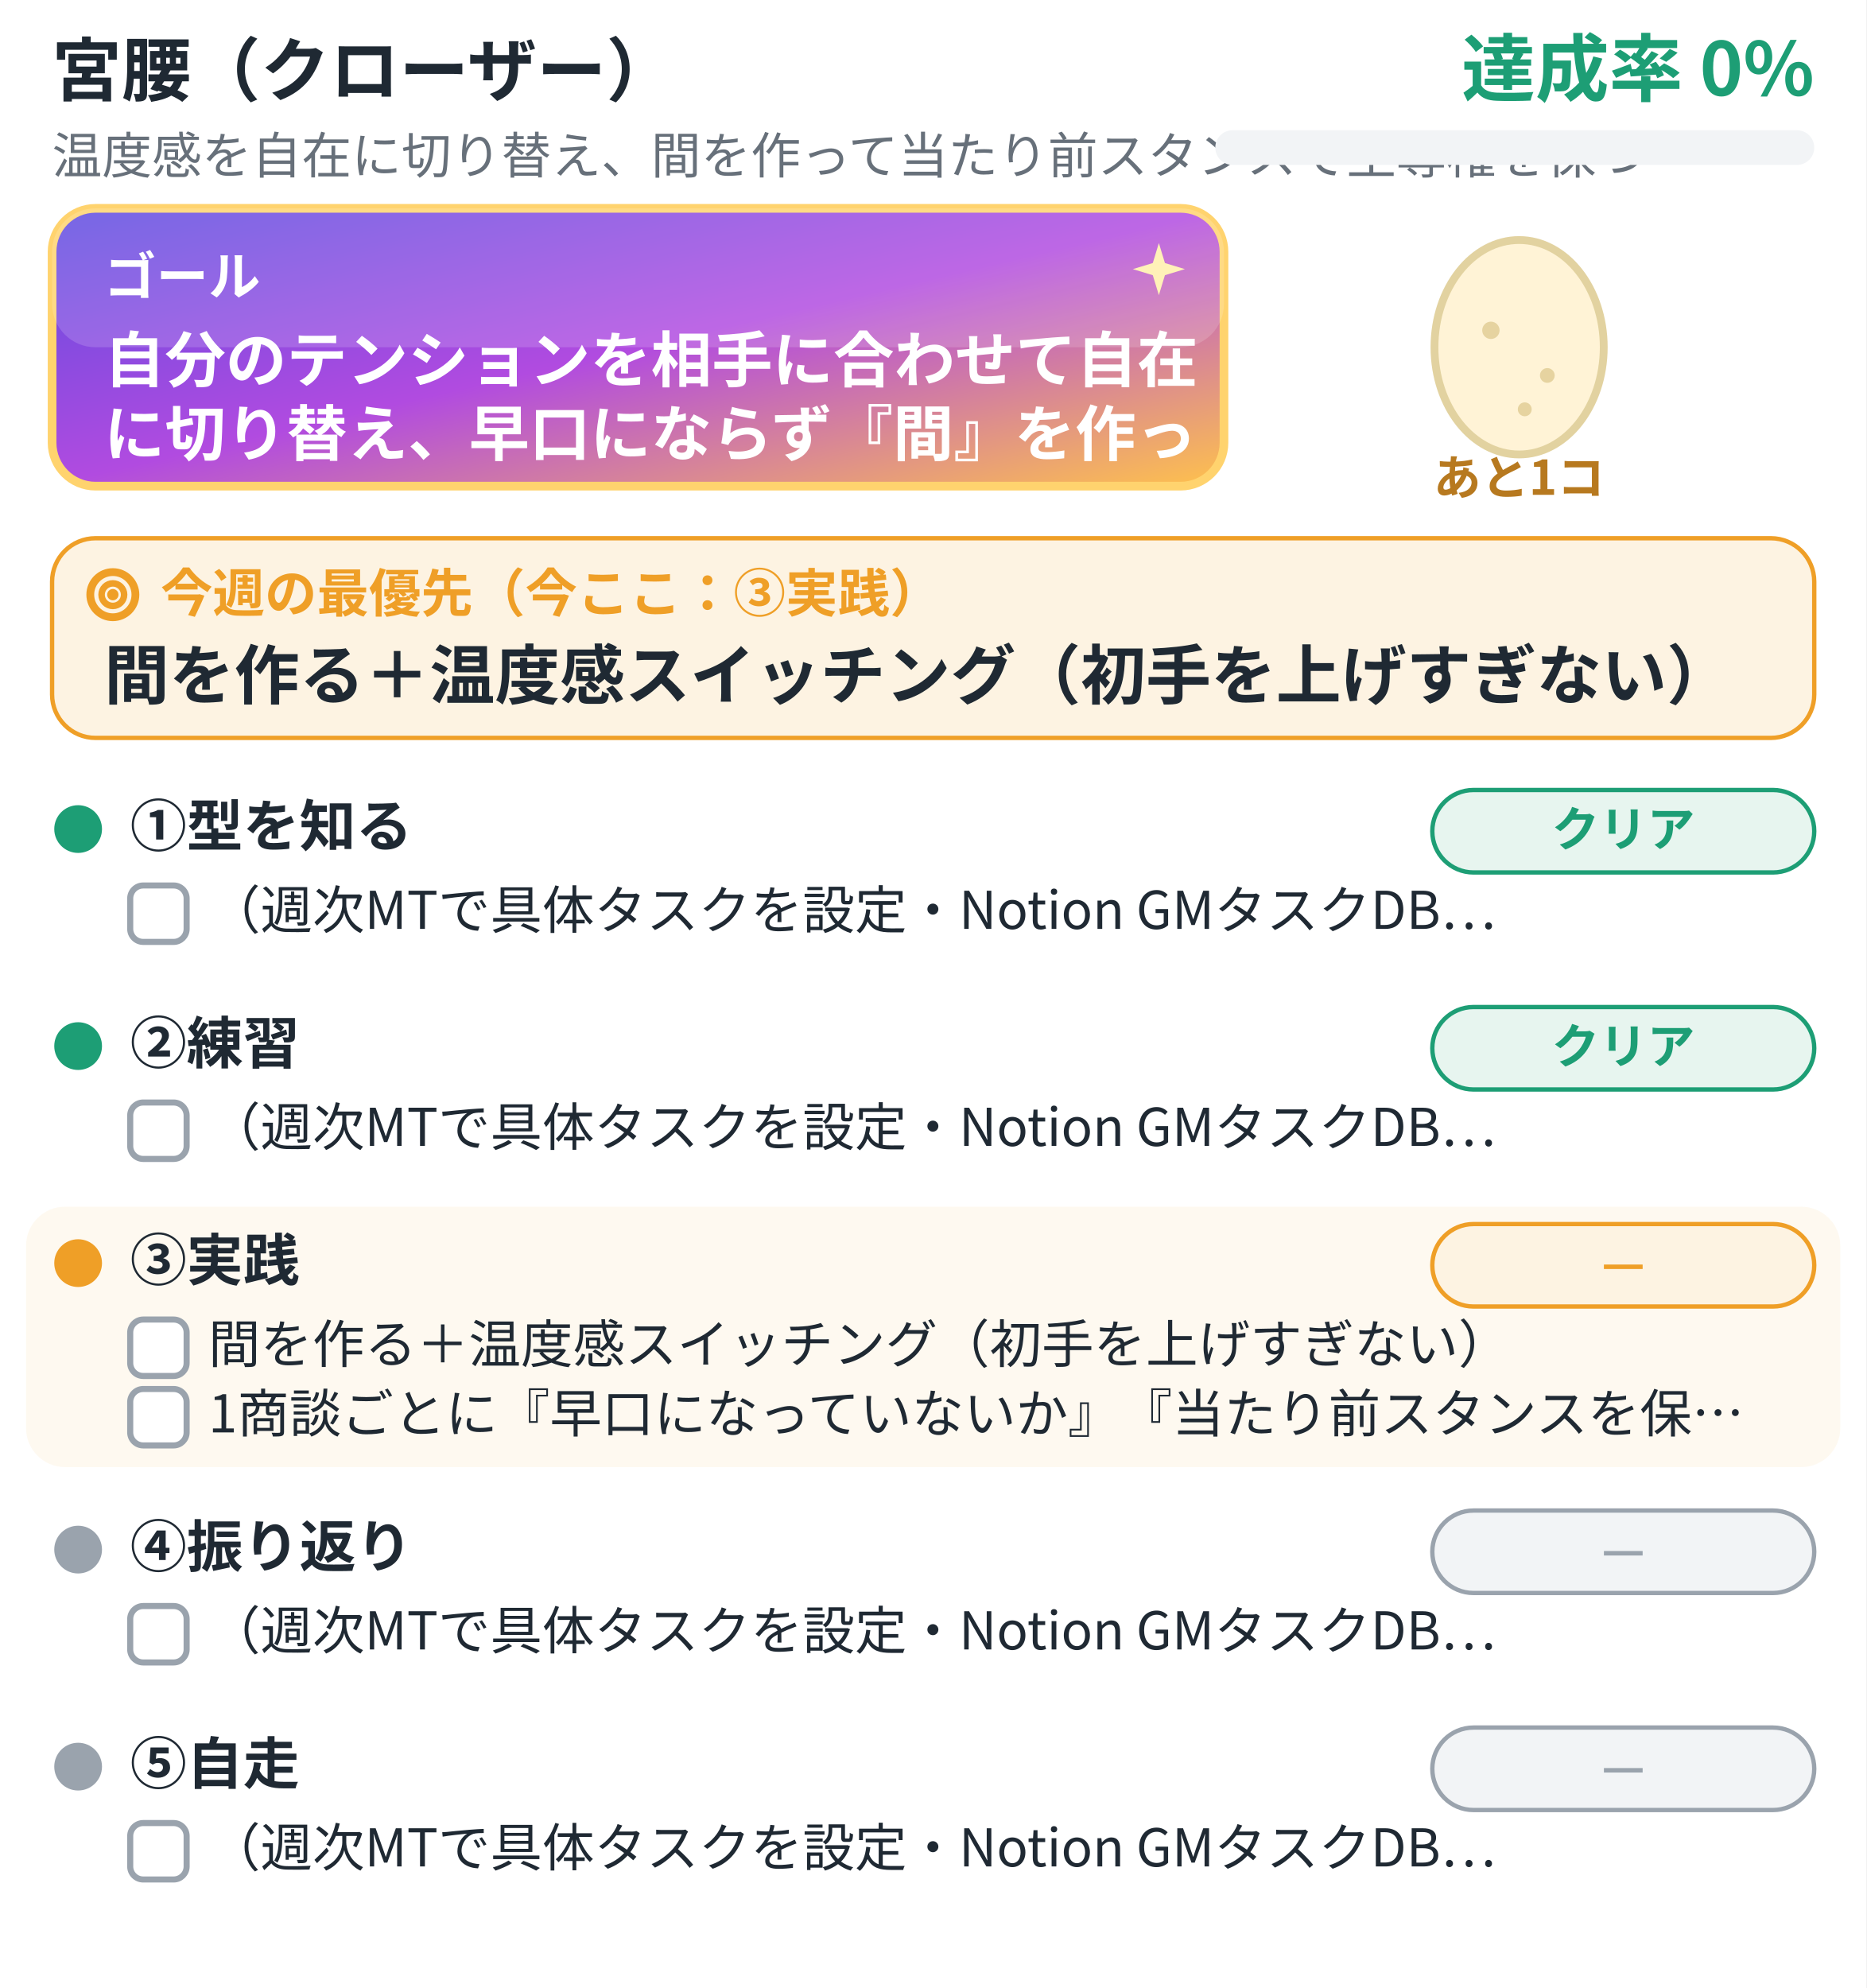
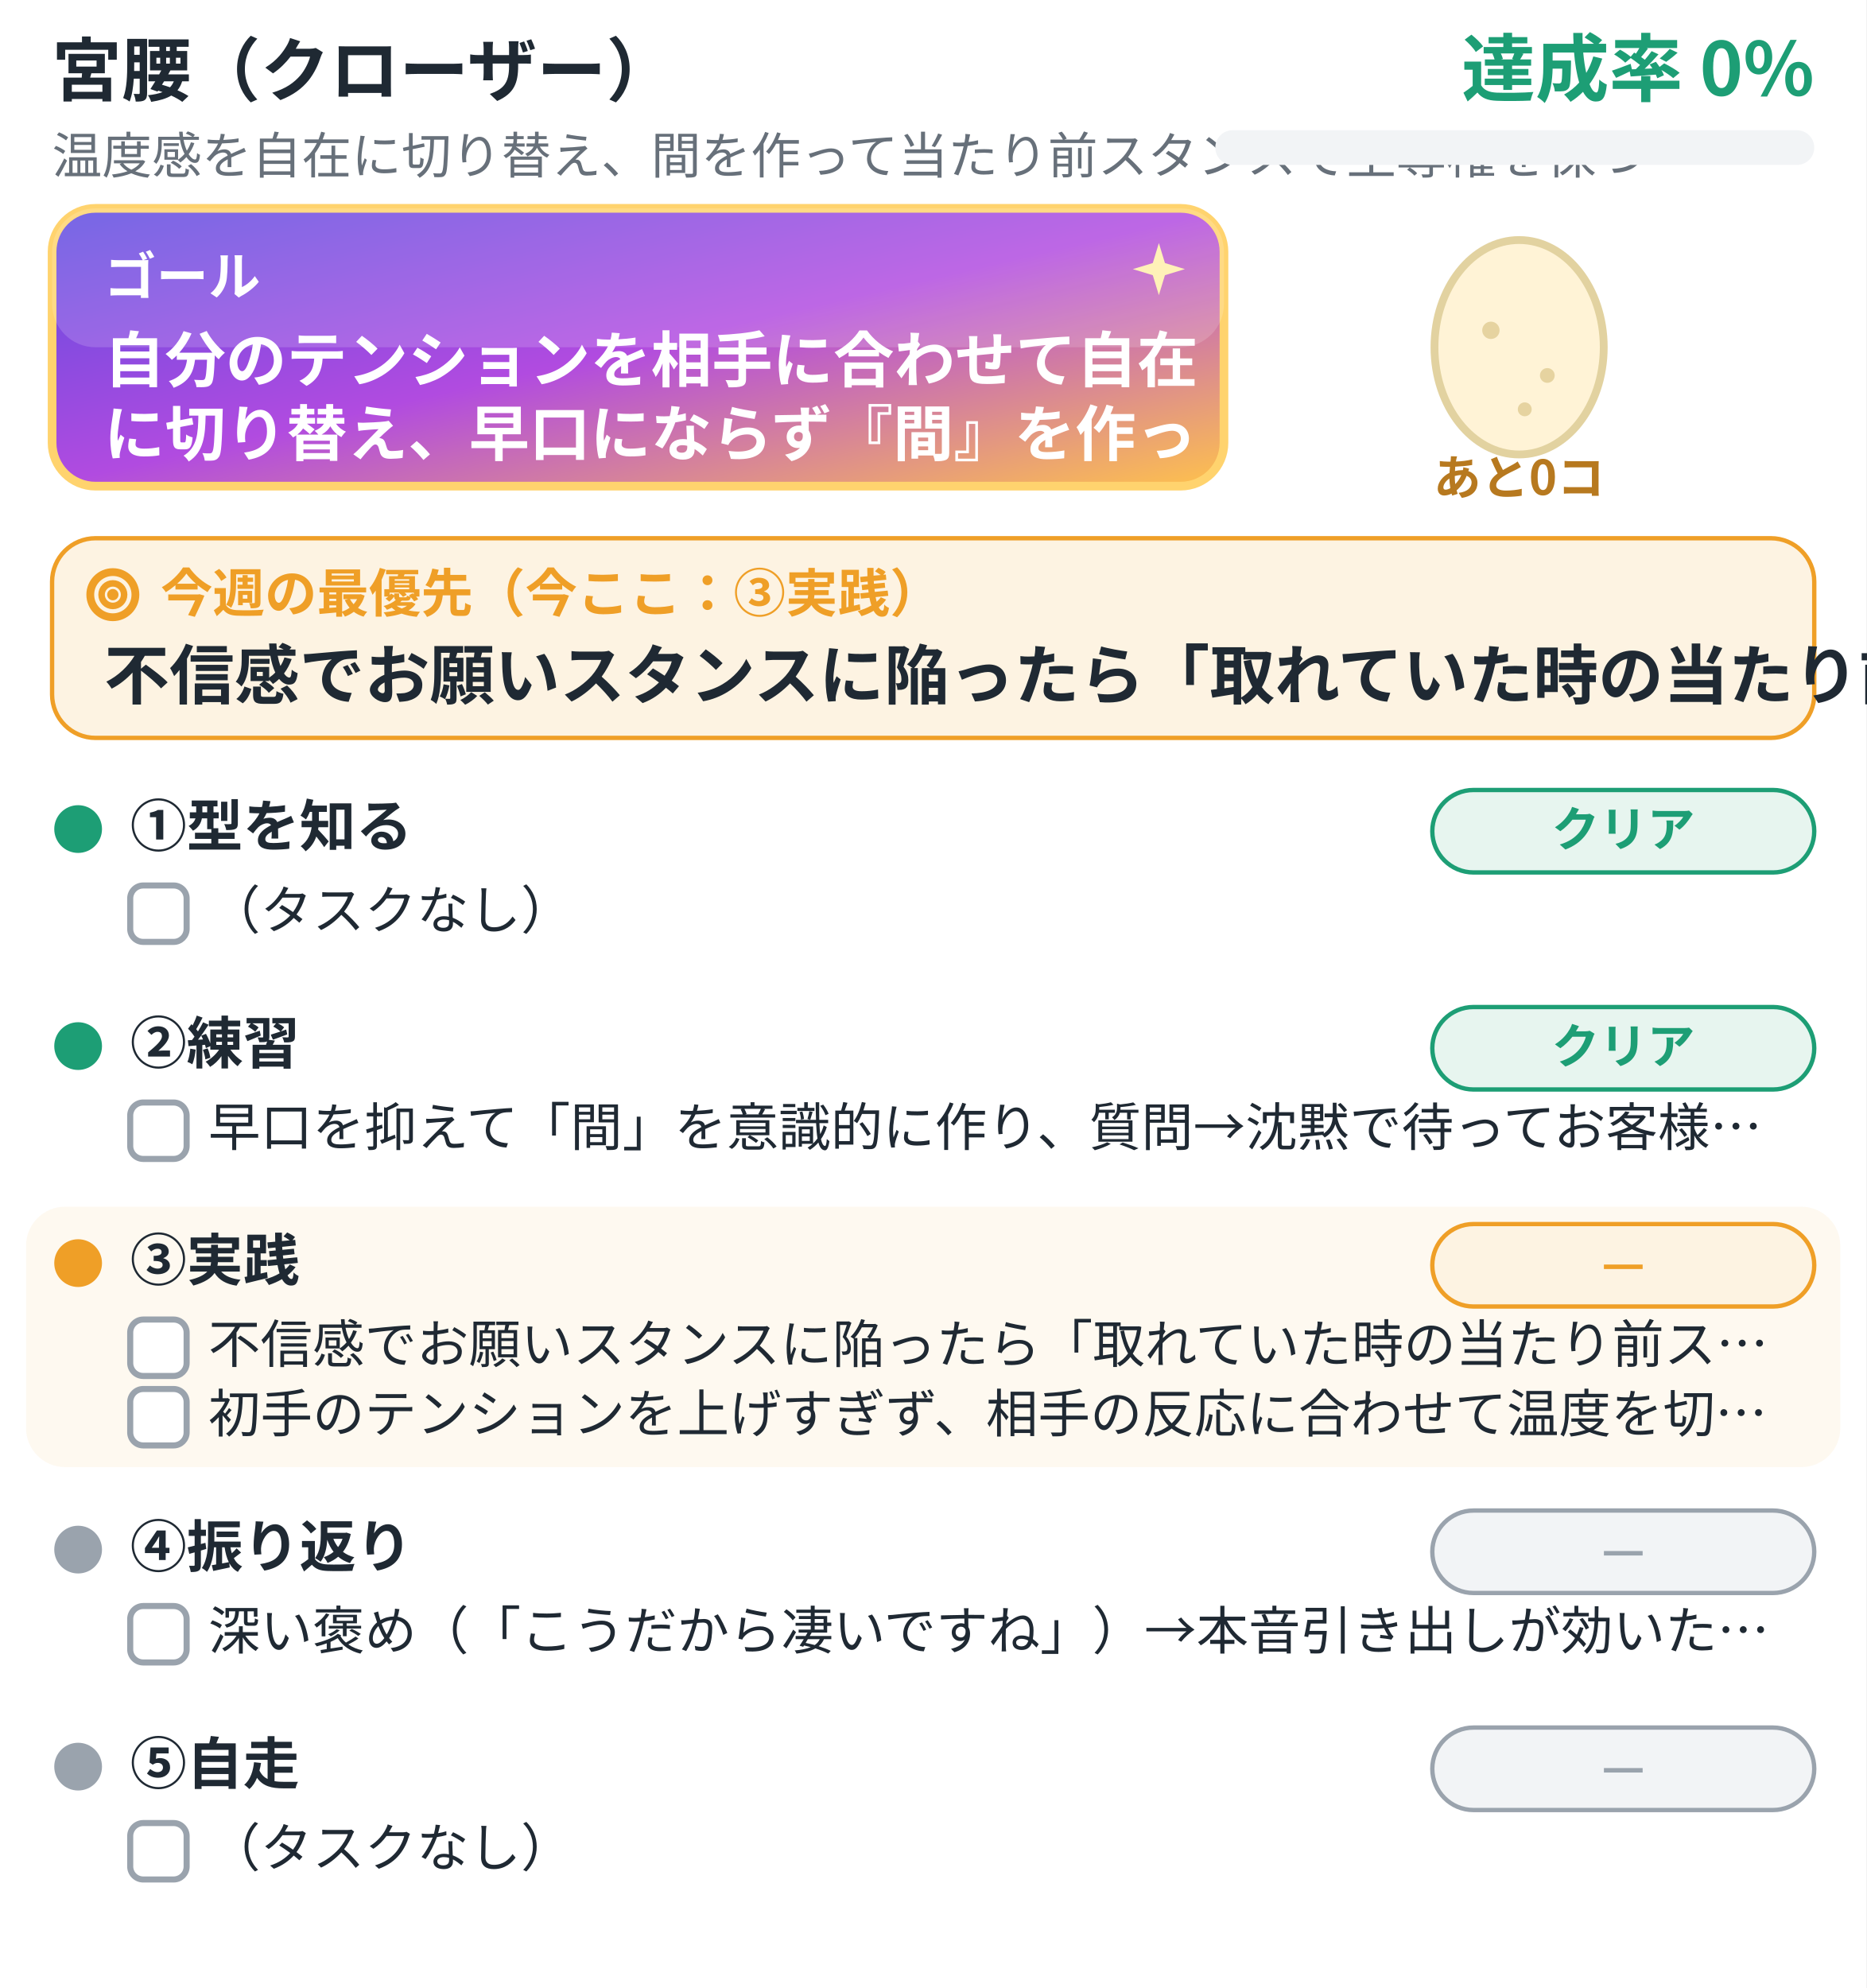
<svg xmlns="http://www.w3.org/2000/svg" viewBox="0 0 430 458" font-family="Hiragino Sans, 'Noto Sans CJK JP', 'Yu Gothic', sans-serif" width="430" height="458">
  <defs>
    <linearGradient id="goalGrad" x1="0" y1="0" x2="1" y2="1">
      <stop offset="0" stop-color="#5B4BE0" />
      <stop offset="0.5" stop-color="#B14BE0" />
      <stop offset="1" stop-color="#FFC24B" />
    </linearGradient>
    <linearGradient id="phx" x1="0" y1="0" x2="0" y2="1">
      <stop offset="0" stop-color="#FFE259" />
      <stop offset="0.5" stop-color="#FF9A00" />
      <stop offset="1" stop-color="#FF3D00" />
    </linearGradient>
    <linearGradient id="phx2" x1="0" y1="0" x2="0" y2="1">
      <stop offset="0" stop-color="#FFF0A0" />
      <stop offset="1" stop-color="#FF7A00" />
    </linearGradient>
    <linearGradient id="hen" x1="0" y1="0" x2="1" y2="1">
      <stop offset="0" stop-color="#37C9B0" />
      <stop offset="0.6" stop-color="#3DA0E8" />
      <stop offset="1" stop-color="#7A5BE0" />
    </linearGradient>
    <linearGradient id="pcock" x1="0" y1="0" x2="0" y2="1">
      <stop offset="0" stop-color="#2BD0C0" />
      <stop offset="0.55" stop-color="#2E8FD0" />
      <stop offset="1" stop-color="#2E4BB0" />
    </linearGradient>
    <linearGradient id="gold" x1="0" y1="0" x2="0" y2="1">
      <stop offset="0" stop-color="#FFF0A8" />
      <stop offset="0.5" stop-color="#F2C230" />
      <stop offset="1" stop-color="#C8901A" />
    </linearGradient>
  </defs>
  <rect x="0" y="0" width="430" height="458" fill="#fff" />
  <text x="12" y="22" font-size="16" font-weight="700" fill="#1F2933">宮腰（クローザー）</text>
  <text x="12" y="40" font-size="11.5" fill="#67707A">温度感を自在に切り替え、間を作って当たり前スタンスで主導権を保つ</text>
  <text x="418" y="22" text-anchor="end" font-size="17" font-weight="700" fill="#1D9E75">達成率 0%</text>
  <rect x="280" y="30" width="138" height="8" rx="4" fill="#F2F4F6" />
  <rect x="280" y="30" width="0" height="8" rx="4" fill="#1D9E75" />
  <rect x="12" y="48" width="270" height="64" rx="10" fill="url(#goalGrad)" stroke="#FFD36E" stroke-width="2" />
  <rect x="12" y="48" width="270" height="32.0" rx="10" fill="#fff" opacity="0.16" />
  <text x="24" y="68" font-size="12" font-weight="700" fill="#fff">ゴール</text>
  <polygon points="267.0,56.0 268.4,60.6 273.0,62.0 268.4,63.4 267.0,68.0 265.6,63.4 261.0,62.0 265.6,60.6" fill="#FFF1B8" />
  <text x="24" y="88" font-size="14" font-weight="600" fill="#fff">自分のテンションを相手に合わせて自在</text>
  <text x="24" y="105" font-size="14" font-weight="600" fill="#fff">に切り替え、早口にならず『間』を作っ</text>
  <ellipse cx="350.0" cy="80.0" rx="19.5" ry="24.7" fill="#FFF3D6" />
  <ellipse cx="350.0" cy="80.0" rx="19.5" ry="24.7" fill="none" stroke="#E2D2A0" stroke-width="1.8" />
  <circle cx="343.5" cy="76.1" r="2.0" fill="#E6D3A0" />
  <circle cx="356.5" cy="86.5" r="1.7" fill="#E6D3A0" />
  <circle cx="351.3" cy="94.3" r="1.6" fill="#E6D3A0" />
-   <text x="350" y="114" text-anchor="middle" font-size="11" font-weight="700" fill="#B7791F">あと1コ</text>
+   <text x="350" y="114" text-anchor="middle" font-size="11" font-weight="700" fill="#B7791F">あと0コ</text>
  <rect x="12" y="124" width="406" height="46" rx="10" fill="#FDF3E2" stroke="#EF9F27" />
  <circle cx="26" cy="137" r="5.2" fill="none" stroke="#EF9F27" stroke-width="1.8" />
  <circle cx="26" cy="137" r="2.6" fill="none" stroke="#EF9F27" stroke-width="1.5" />
  <circle cx="26" cy="137" r="1.3" fill="#EF9F27" />
  <text x="37" y="141" font-size="12" font-weight="700" fill="#EF9F27">今週の最優先（今ここ：③実践）</text>
-   <text x="24" y="161" font-size="15" font-weight="700" fill="#1F2933">間を作る＋温度感スイッチング（初手を上げすぎない）</text>
+   <text x="24" y="161" font-size="15" font-weight="700" fill="#1F2933">不信感でお願いスタンスに陥ったら「取れていた時の当たり前ス…</text>
  <circle cx="18" cy="191" r="5.5" fill="#1D9E75" />
  <text x="30" y="195" font-size="13" font-weight="700" fill="#1F2933">①型を知る</text>
  <rect x="330" y="182" width="88" height="19" rx="9.5" fill="#E7F5EF" stroke="#1D9E75" />
  <text x="374" y="195" text-anchor="middle" font-size="11" font-weight="700" fill="#1D9E75">クリア</text>
  <rect x="30" y="204" width="13" height="13" rx="3" fill="#fff" stroke="#9AA3AD" stroke-width="1.4" />
-   <text x="48" y="214" font-size="12" fill="#1F2933">（週次MTで具体タスクを設定・Notion GMタスクDB…</text>
+   <text x="48" y="214" font-size="12" fill="#1F2933">（タスクなし）</text>
  <circle cx="18" cy="241" r="5.5" fill="#1D9E75" />
  <text x="30" y="245" font-size="13" font-weight="700" fill="#1F2933">②練習</text>
  <rect x="330" y="232" width="88" height="19" rx="9.5" fill="#E7F5EF" stroke="#1D9E75" />
  <text x="374" y="245" text-anchor="middle" font-size="11" font-weight="700" fill="#1D9E75">クリア</text>
  <rect x="30" y="254" width="13" height="13" rx="3" fill="#fff" stroke="#9AA3AD" stroke-width="1.4" />
-   <text x="48" y="264" font-size="12" fill="#1F2933">（週次MTで具体タスクを設定・Notion GMタスクDB…</text>
+   <text x="48" y="264" font-size="12" fill="#1F2933">早口を抑えて「間」を意識的に作り、質問→沈黙で待ってお客様…</text>
  <rect x="6" y="278" width="418" height="60" rx="9" fill="#FDF3E2" opacity="0.5" />
  <circle cx="18" cy="291" r="5.5" fill="#EF9F27" />
  <text x="30" y="295" font-size="13" font-weight="700" fill="#1F2933">③実践</text>
  <rect x="330" y="282" width="88" height="19" rx="9.5" fill="#FDF3E2" stroke="#EF9F27" />
  <text x="374" y="295" text-anchor="middle" font-size="11" font-weight="700" fill="#EF9F27">—</text>
  <rect x="30" y="304" width="13" height="13" rx="3" fill="#fff" stroke="#9AA3AD" stroke-width="1.4" />
-   <text x="48" y="314" font-size="12" fill="#1F2933">間を作る＋温度感スイッチング（初手を上げすぎない）</text>
+   <text x="48" y="314" font-size="12" fill="#1F2933">不信感でお願いスタンスに陥ったら「取れていた時の当たり前ス…</text>
  <rect x="30" y="320" width="13" height="13" rx="3" fill="#fff" stroke="#9AA3AD" stroke-width="1.4" />
-   <text x="48" y="330" font-size="12" fill="#1F2933">1商談ごとに『早口になっていないか』『当たり前スタンスを保…</text>
+   <text x="48" y="330" font-size="12" fill="#1F2933">初手のテンションを上げすぎず、相手の反応に合わせて温度を切…</text>
  <circle cx="18" cy="357" r="5.5" fill="#9AA3AD" />
  <text x="30" y="361" font-size="13" font-weight="700" fill="#1F2933">④振り返り</text>
  <rect x="330" y="348" width="88" height="19" rx="9.5" fill="#F2F4F6" stroke="#9AA3AD" />
  <text x="374" y="361" text-anchor="middle" font-size="11" font-weight="700" fill="#9AA3AD">—</text>
  <rect x="30" y="370" width="13" height="13" rx="3" fill="#fff" stroke="#9AA3AD" stroke-width="1.4" />
-   <text x="48" y="380" font-size="12" fill="#1F2933">（週次MTで具体タスクを設定・Notion GMタスクDB…</text>
+   <text x="48" y="380" font-size="12" fill="#1F2933">深い褒め（「こうだから凄いですね」）→本音引き出しが効いた…</text>
  <circle cx="18" cy="407" r="5.5" fill="#9AA3AD" />
  <text x="30" y="411" font-size="13" font-weight="700" fill="#1F2933">⑤自走</text>
  <rect x="330" y="398" width="88" height="19" rx="9.5" fill="#F2F4F6" stroke="#9AA3AD" />
  <text x="374" y="411" text-anchor="middle" font-size="11" font-weight="700" fill="#9AA3AD">—</text>
  <rect x="30" y="420" width="13" height="13" rx="3" fill="#fff" stroke="#9AA3AD" stroke-width="1.4" />
-   <text x="48" y="430" font-size="12" fill="#1F2933">（週次MTで具体タスクを設定・Notion GMタスクDB…</text>
+   <text x="48" y="430" font-size="12" fill="#1F2933">（タスクなし）</text>
</svg>
